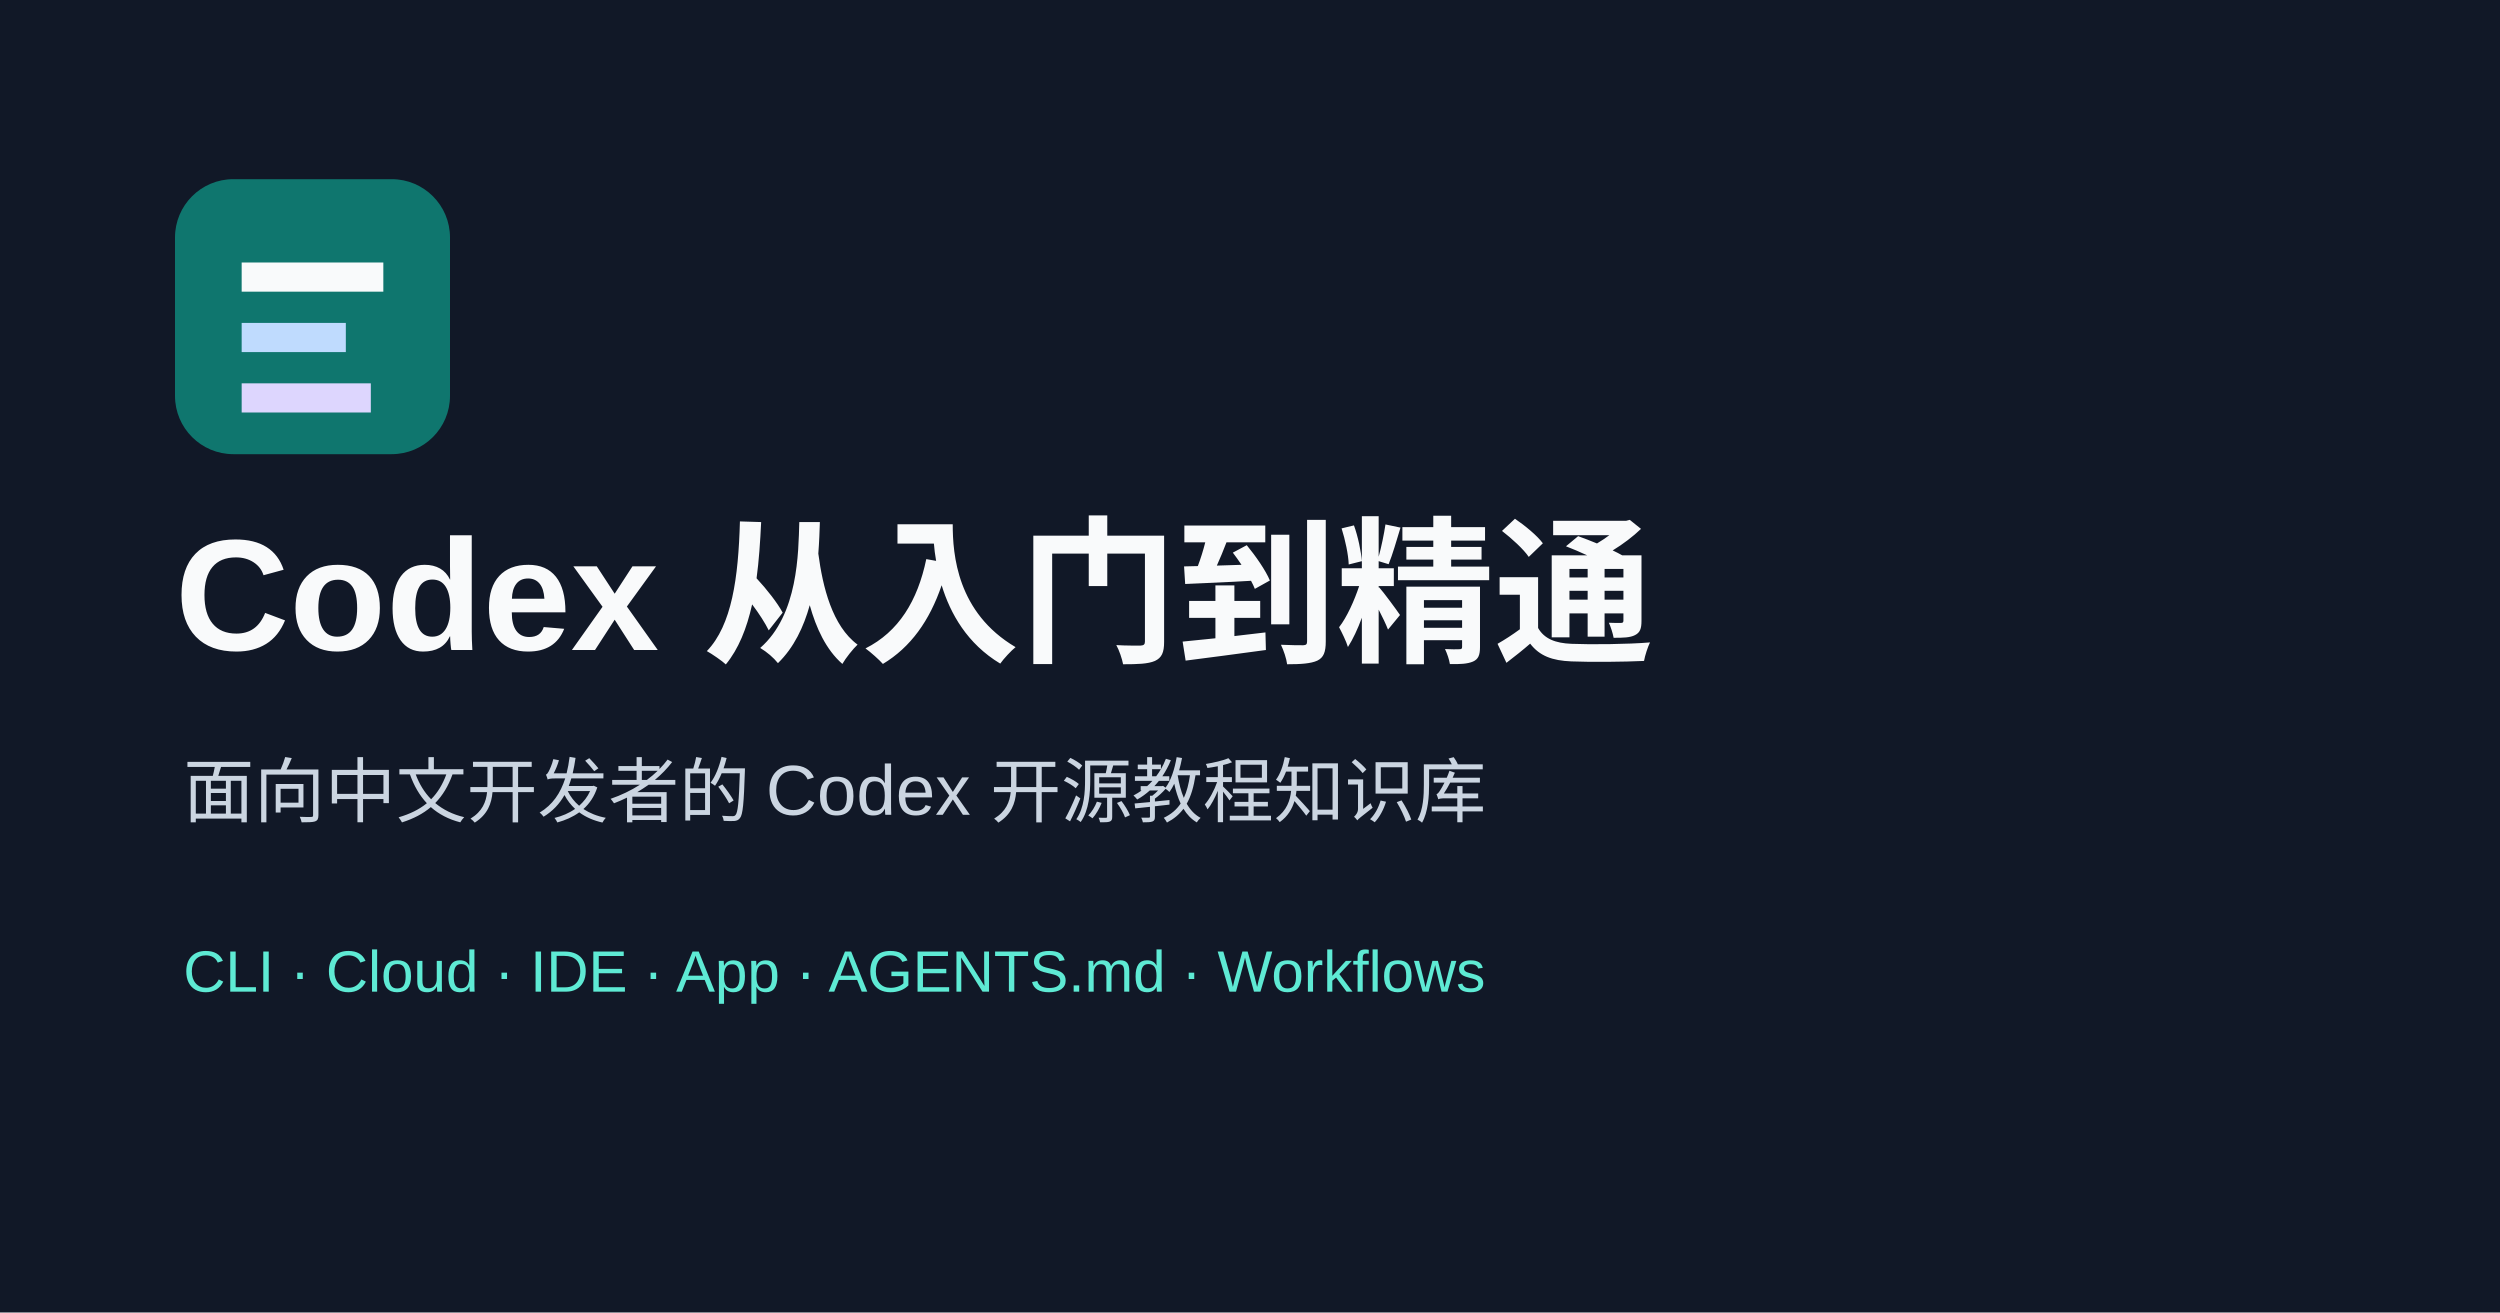
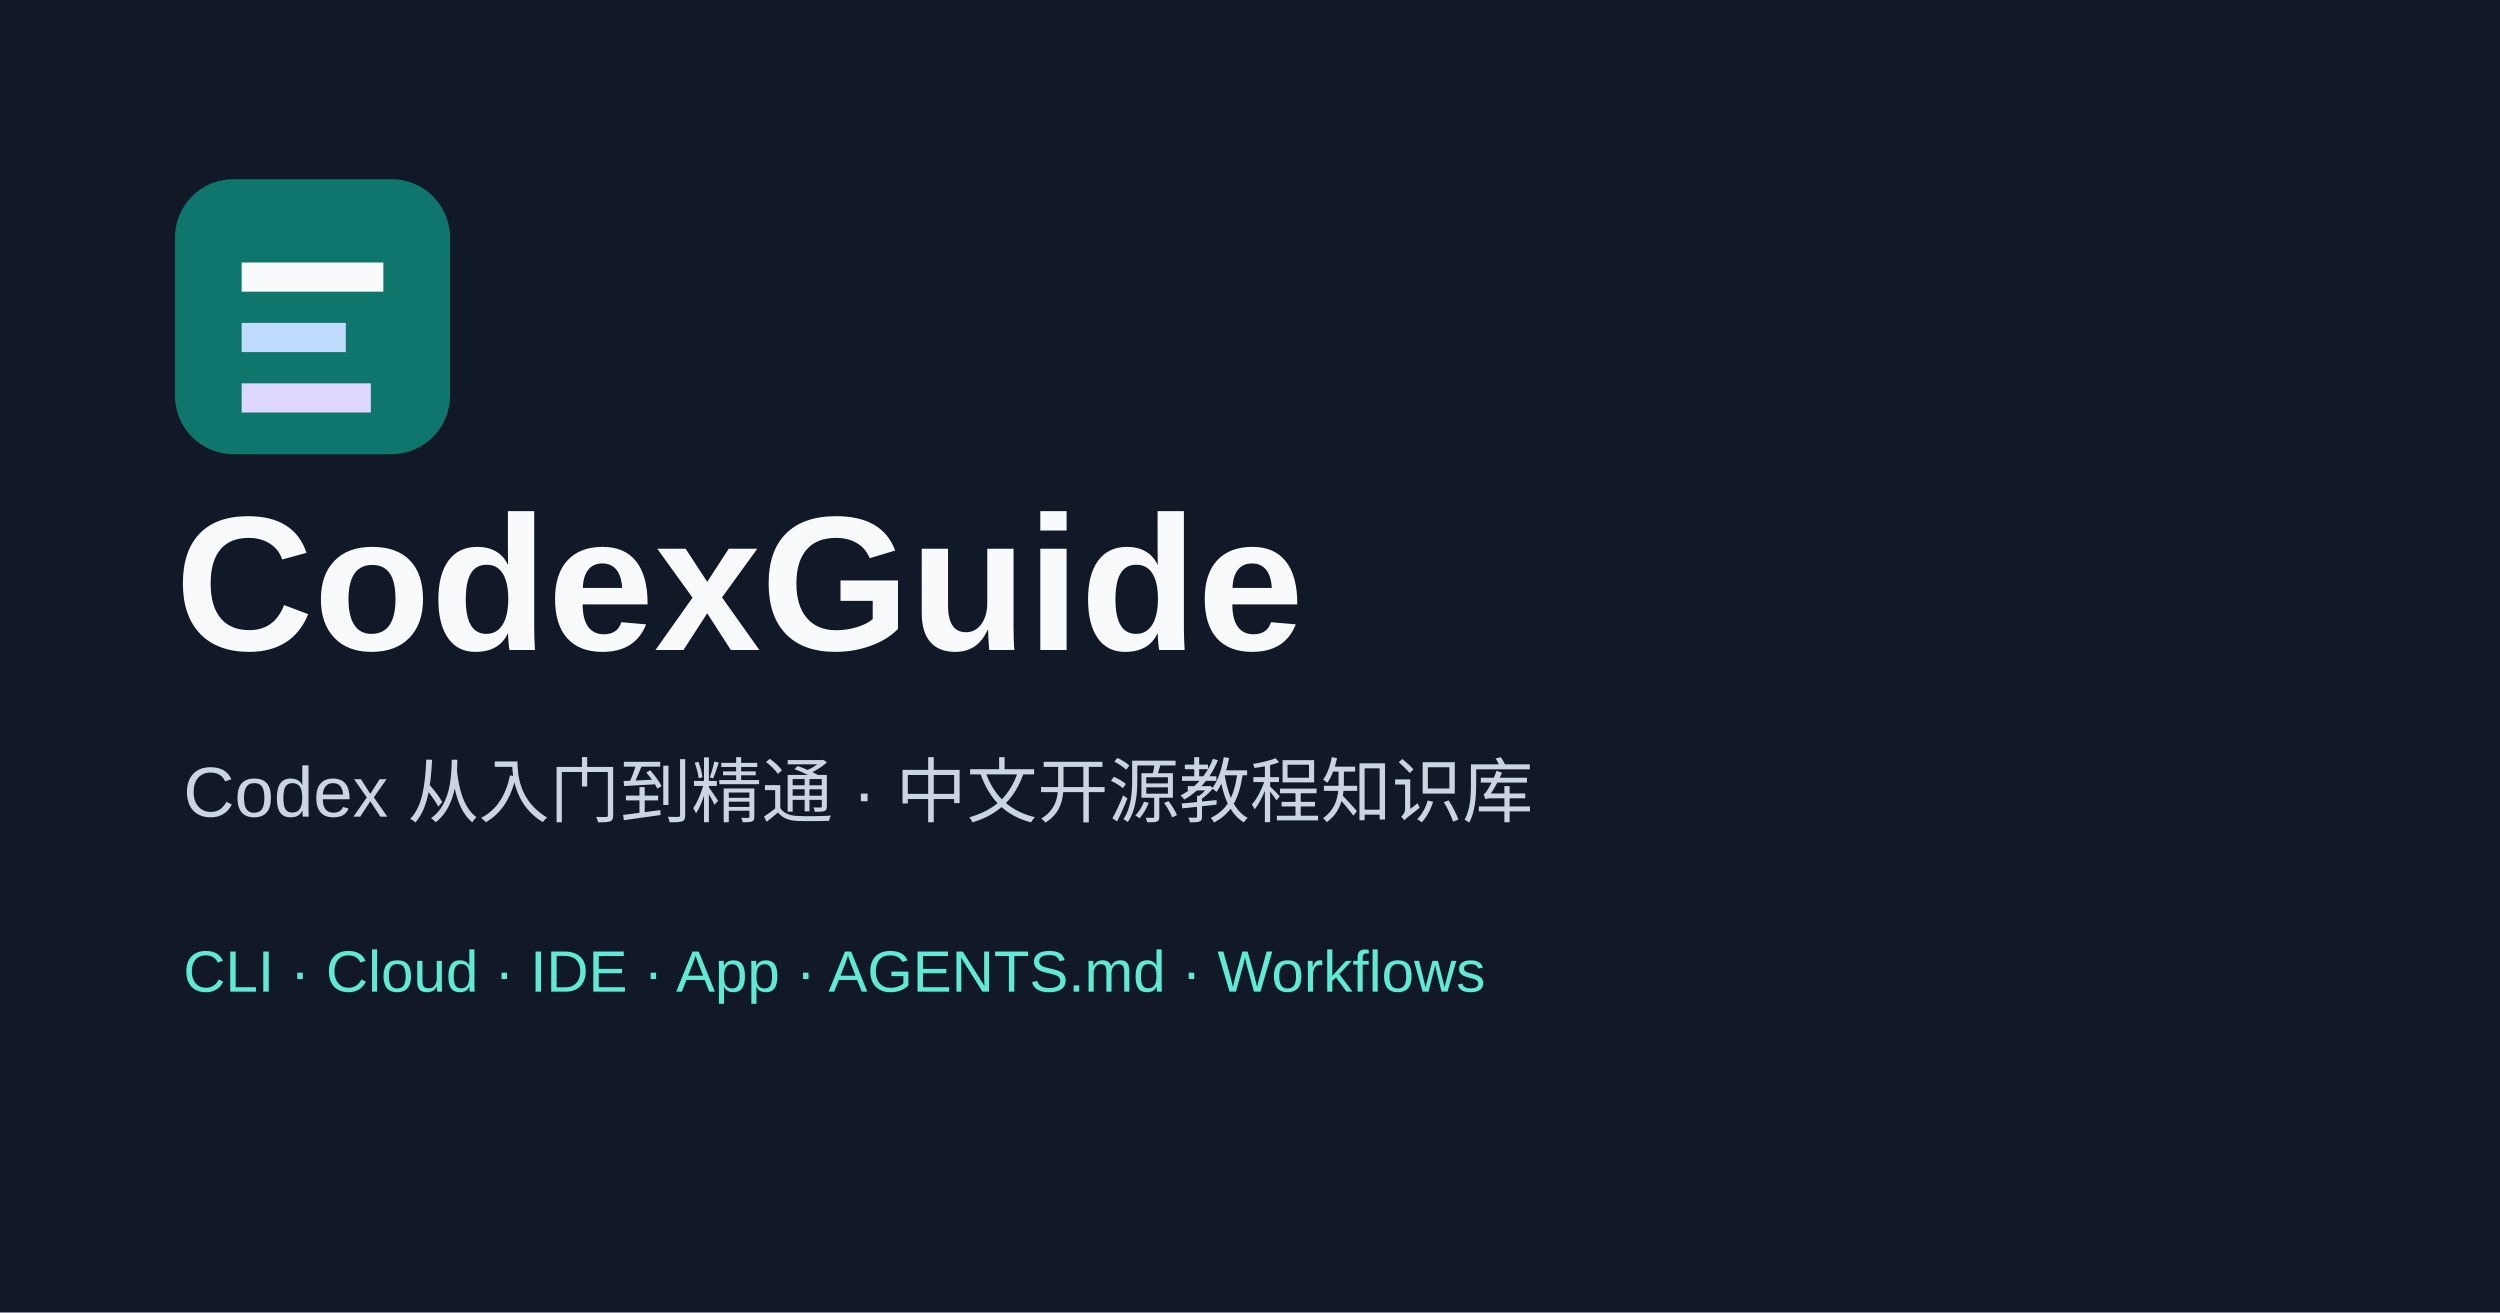
<svg xmlns="http://www.w3.org/2000/svg" width="1200" height="630" viewBox="0 0 1200 630" fill="none">
  <rect width="1200" height="630" fill="#111827" />
  <rect x="84" y="86" width="132" height="132" rx="28" fill="#0F766E" />
  <path d="M116 126H184V140H116V126Z" fill="#F9FAFB" />
  <path d="M116 155H166V169H116V155Z" fill="#BFDBFE" />
  <path d="M116 184H178V198H116V184Z" fill="#DDD6FE" />
-   <text x="84" y="312" fill="#F9FAFB" font-family="Arial, sans-serif" font-size="76" font-weight="700">Codex 从入门到精通</text>
-   <text x="88" y="392" fill="#CBD5E1" font-family="Arial, sans-serif" font-size="34">面向中文开发者的 Codex 开源教程知识库</text>
+   <text x="84" y="312" fill="#F9FAFB" font-family="Arial, sans-serif" font-size="92" font-weight="700">CodexGuide</text>
+   <text x="88" y="392" fill="#CBD5E1" font-family="Arial, sans-serif" font-size="34">Codex 从入门到精通 · 中文开源教程知识库</text>
  <text x="88" y="476" fill="#5EEAD4" font-family="Arial, sans-serif" font-size="28">CLI · Cloud · IDE · App · AGENTS.md · Workflows</text>
</svg>
